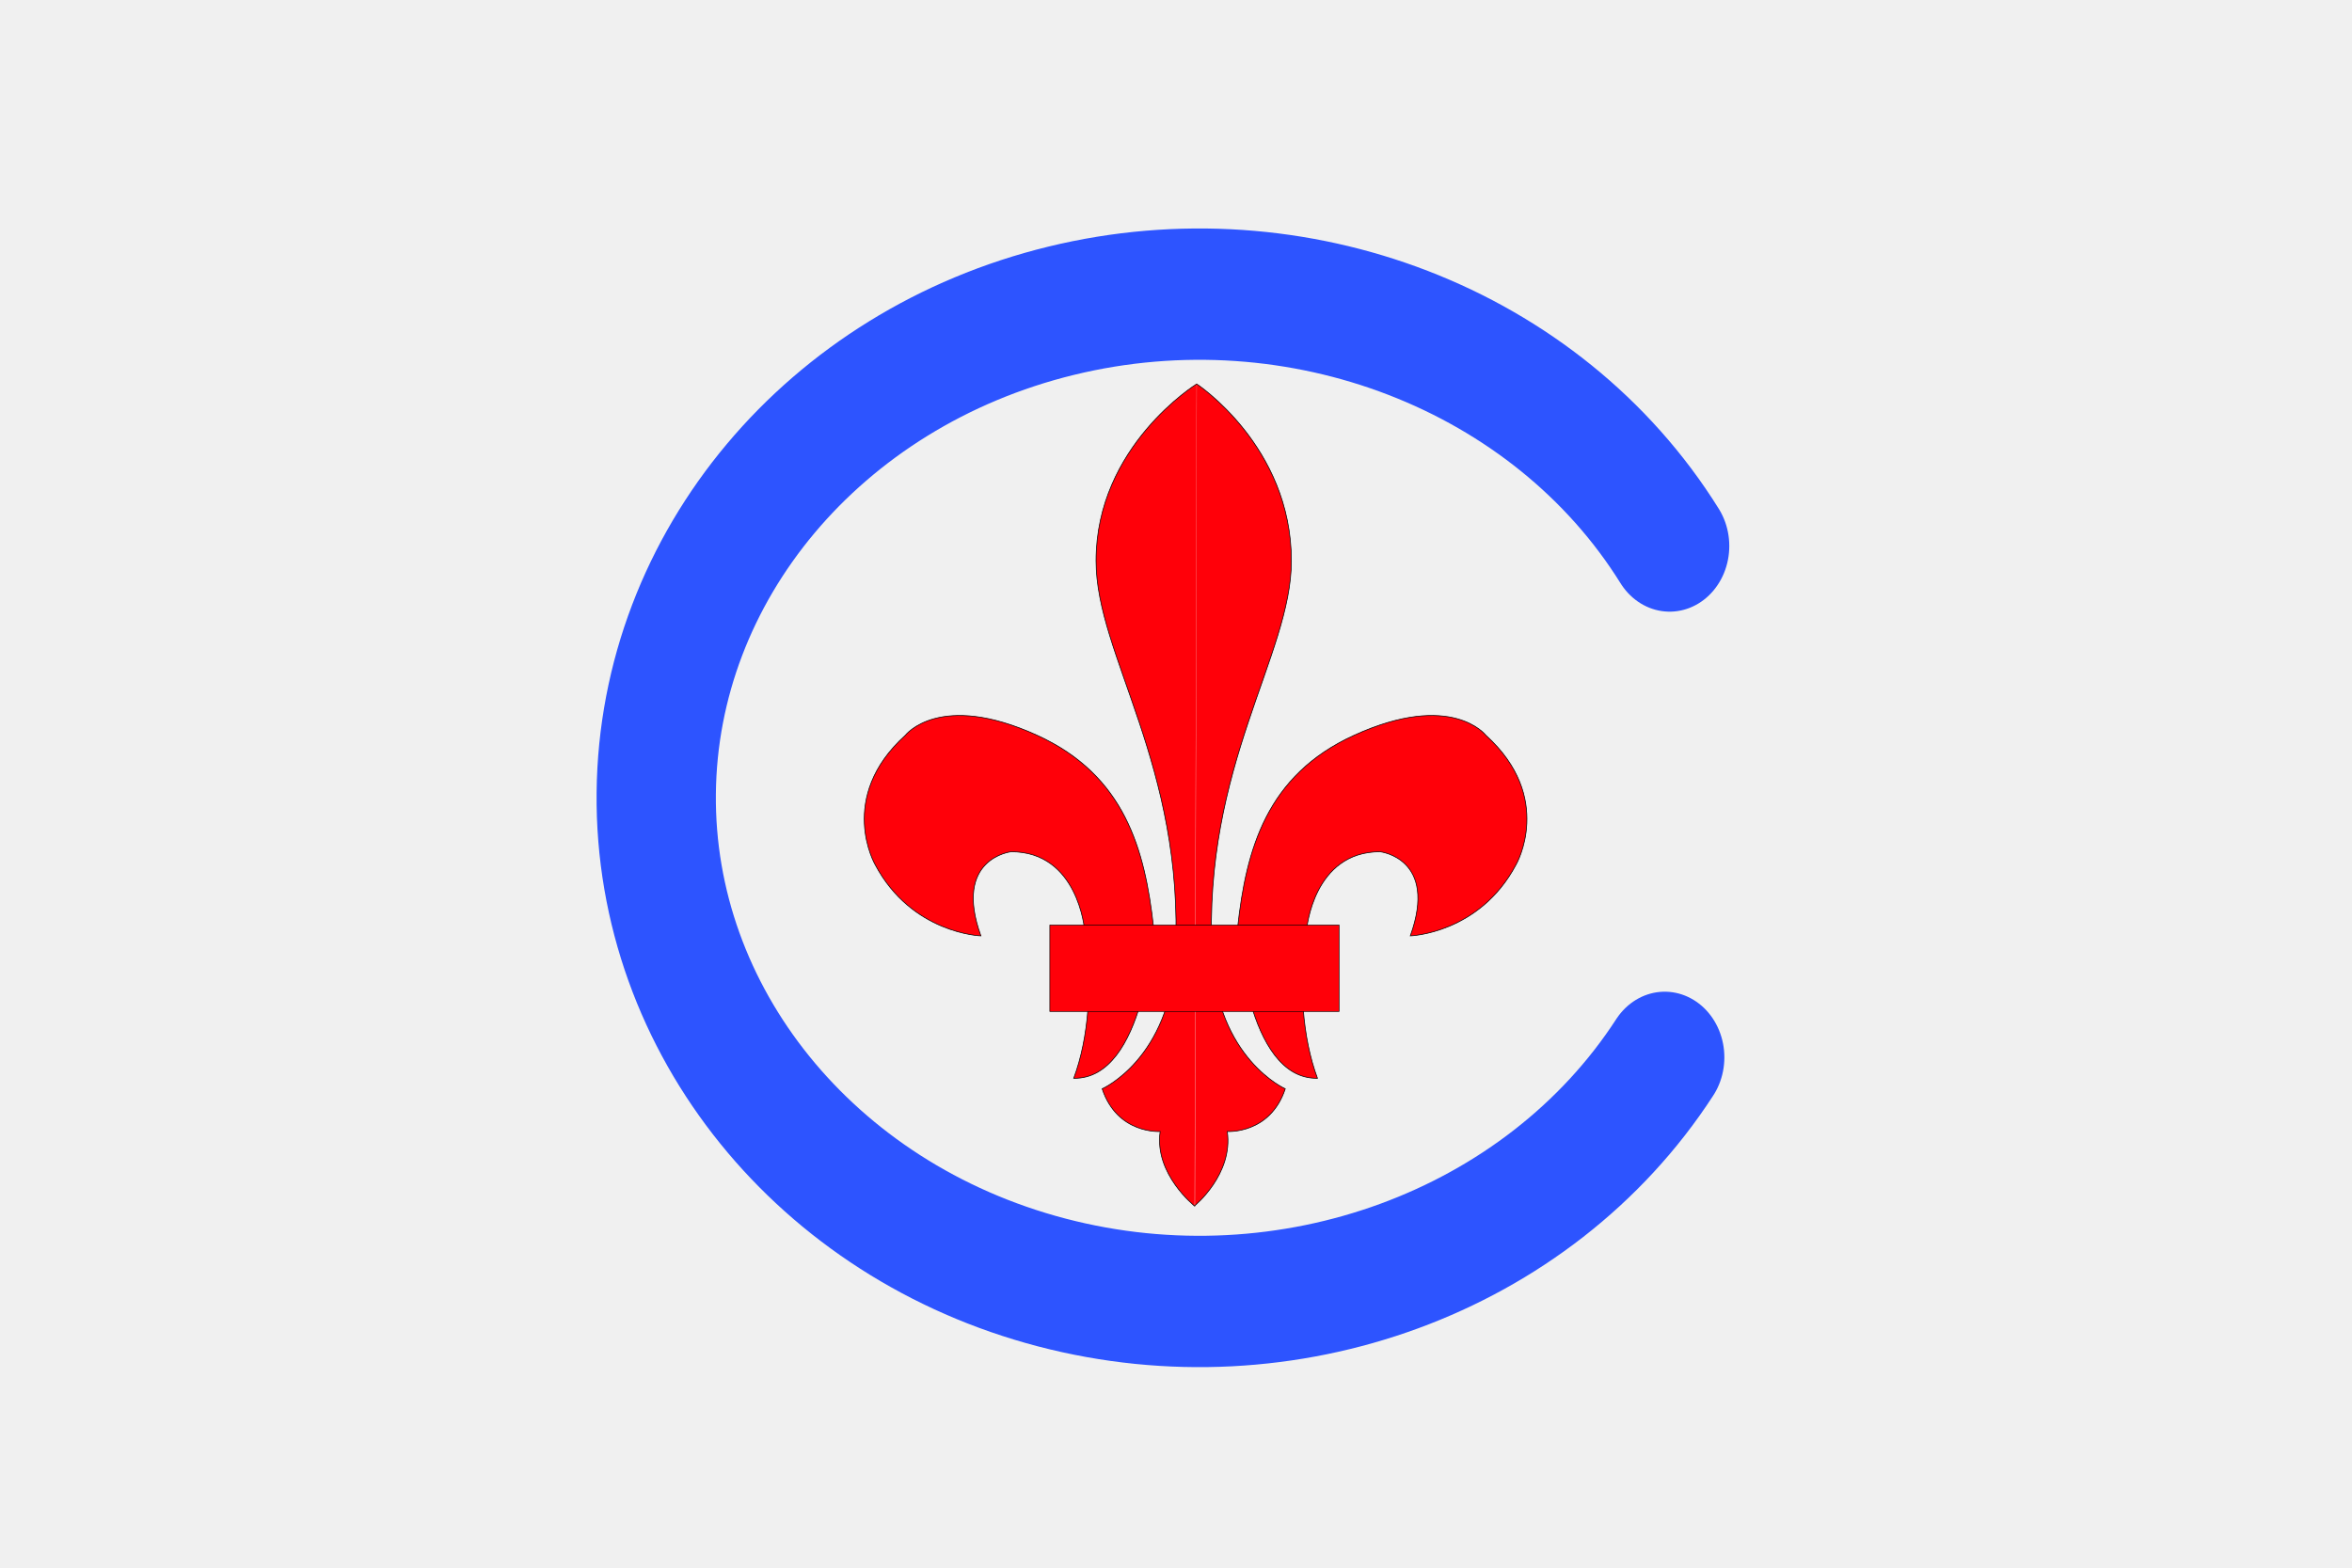
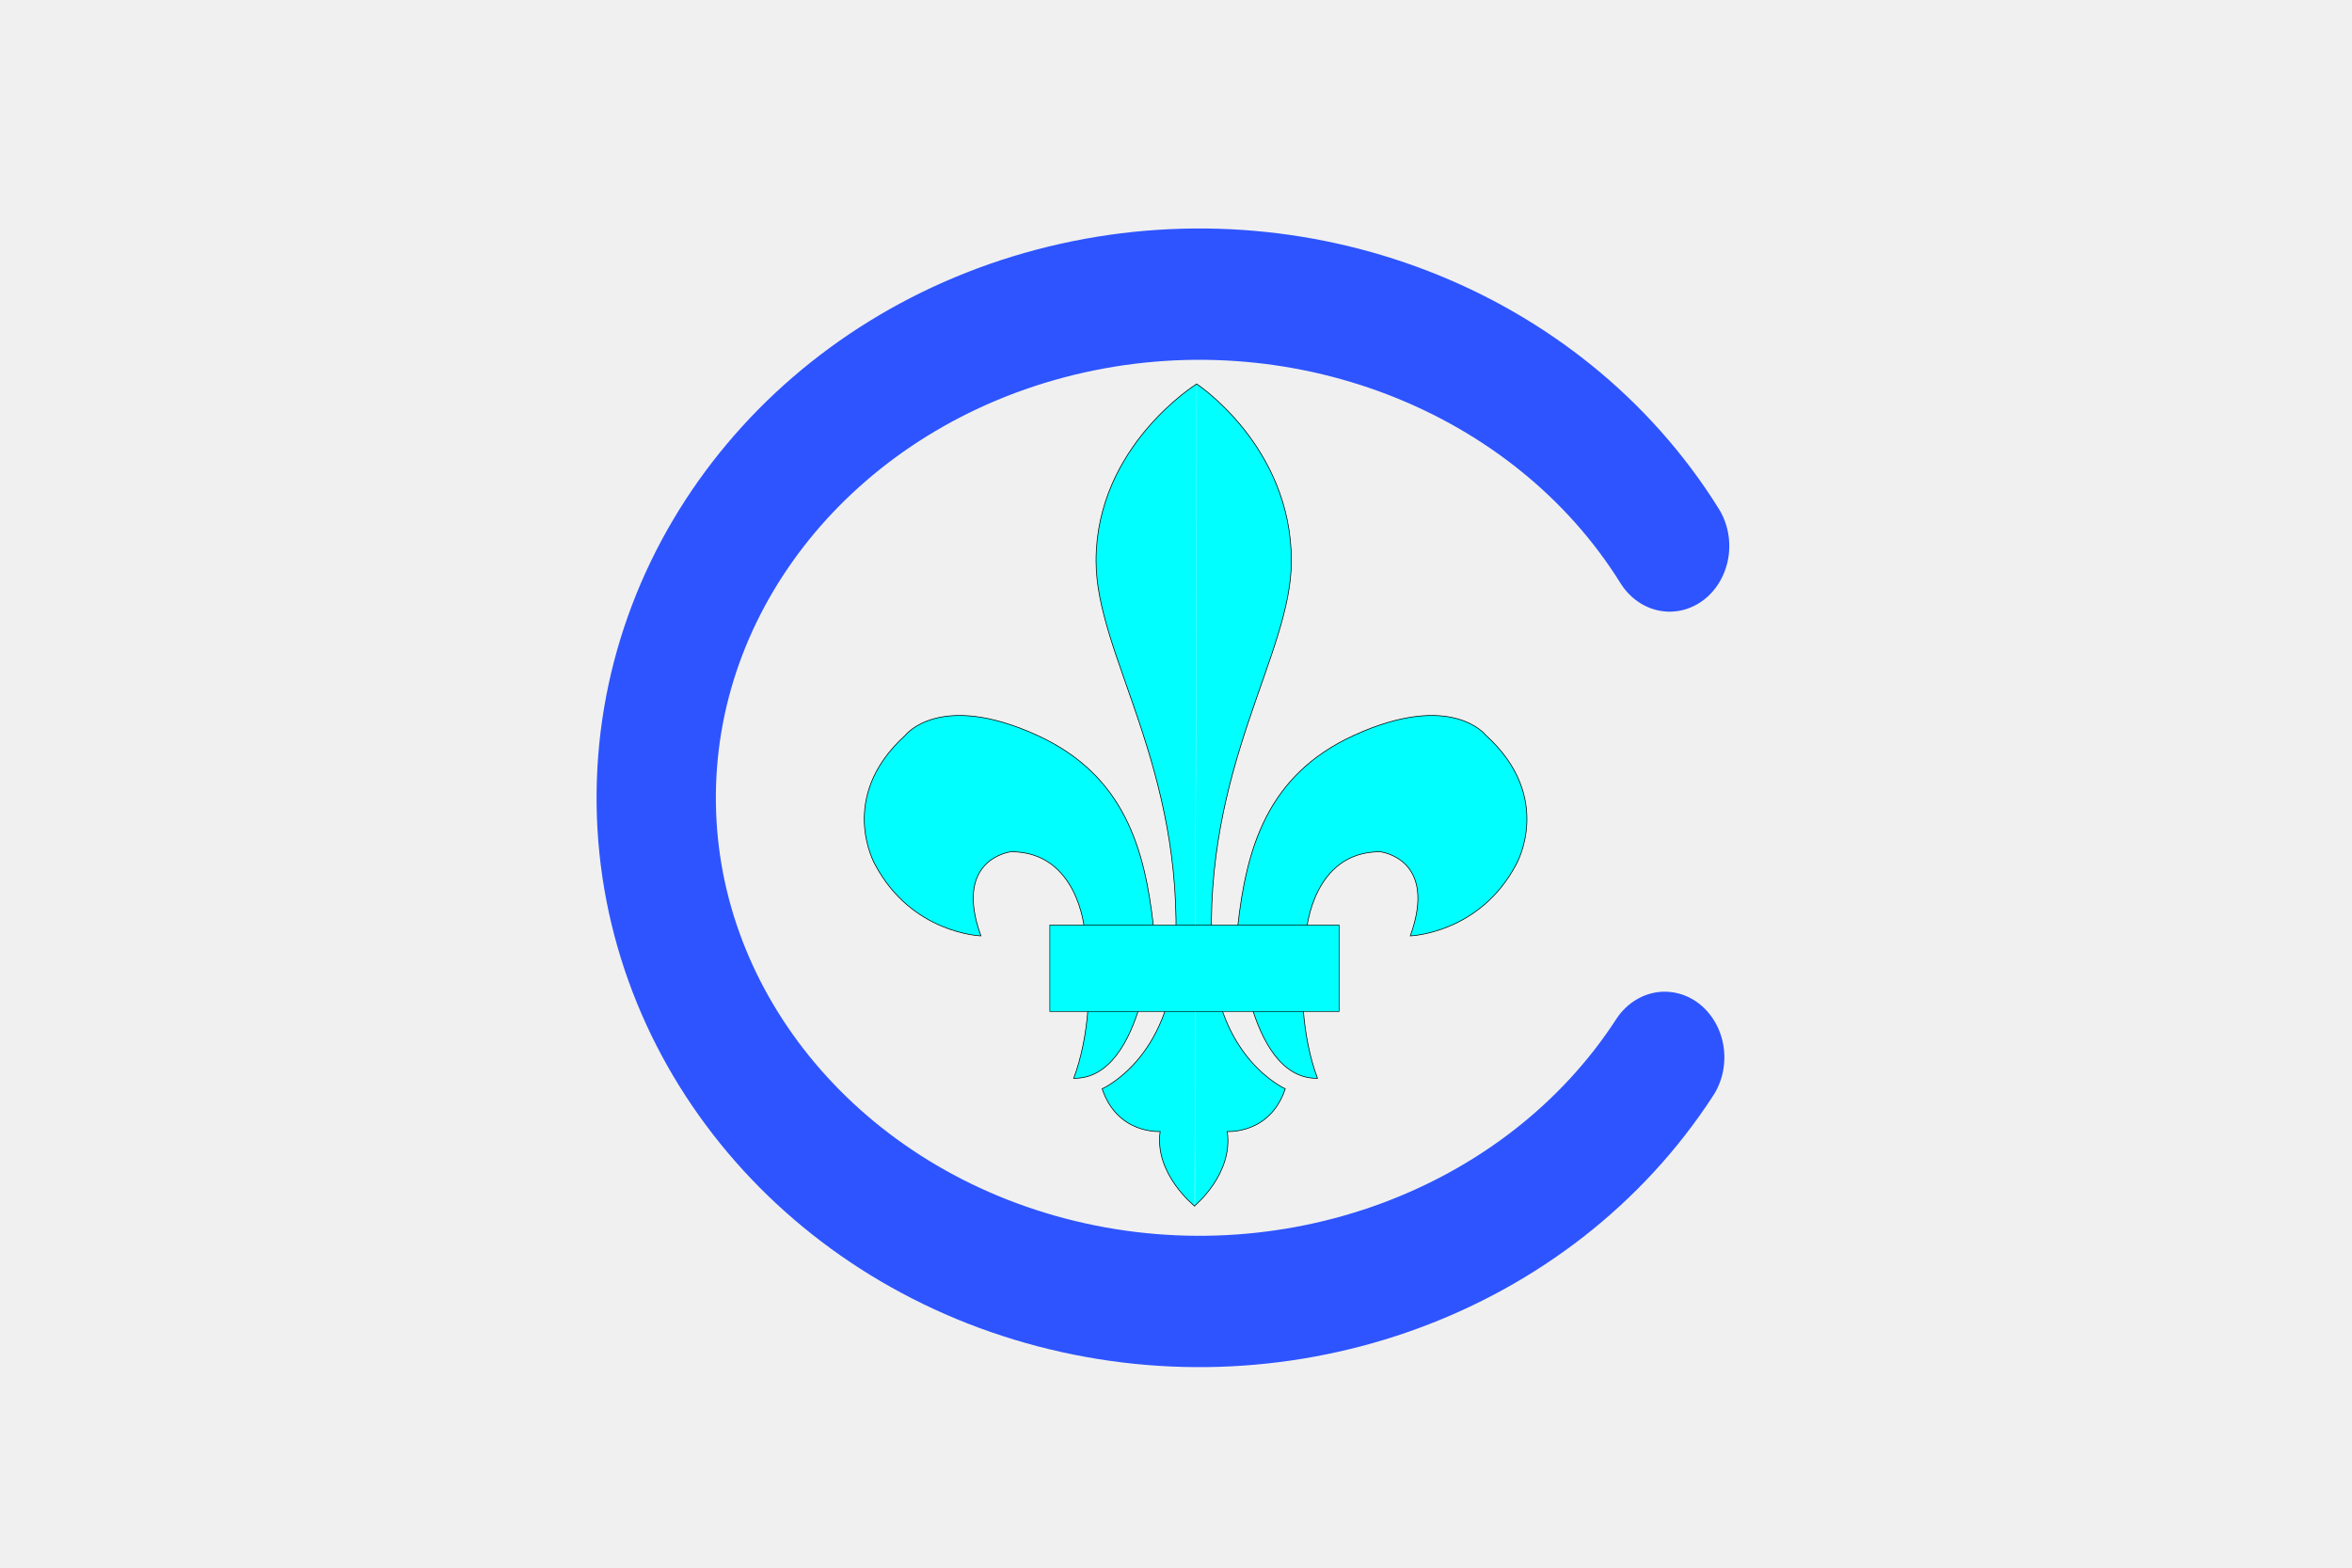
<svg xmlns="http://www.w3.org/2000/svg" xmlns:xlink="http://www.w3.org/1999/xlink" version="1.1" width="1800" height="1200" id="CScout_logo">
  <defs id="defs2874">
    <g id="f">
      <rect x="-50" y="-30" height="60" width="100" fill="#28166f" id="rect2877" />
      <g transform="translate(0,-20)" fill="#fff" id="g2879">
        <path d="M -1.212,27.818 C -1.212,22.175 -2.091,20.471 -4.542,13.98 C -5.709,10.888 -5.024,7.103 -2.858,3.601 C -2.082,2.346 -1.114,1.214 0,0 C 1.114,1.214 2.082,2.346 2.858,3.601 C 5.024,7.103 5.709,10.888 4.542,13.98 C 2.091,20.471 1.212,22.175 1.212,27.818 z" id="path2881" />
        <path d="M 2.922,27.672 C 2.922,21.721 5.239,17.829 8.501,16.66 C 9.949,16.141 11.808,16.387 13.519,18.107 C 15.638,20.236 16.255,26.1 10.036,27.228 C 10.694,26.272 10.655,24.147 9.322,23.441 C 8.331,22.916 7.209,23.188 6.646,23.564 C 5.822,24.116 4.917,25.67 4.967,27.672 z" id="rwi" />
        <path d="M 1.777,30.183 C 1.79,32.191 2.795,33.518 4.516,34.257 C 4.295,34.955 3.257,36.378 1.831,36.281 C 1.55,37.787 1.282,38.632 0,40 C -1.282,38.632 -1.55,37.787 -1.831,36.281 C -3.257,36.378 -4.295,34.955 -4.516,34.257 C -2.795,33.518 -1.79,32.191 -1.777,30.183 z" id="path2884" />
        <use xlink:href="#rwi" transform="scale(-1,1)" id="use2886" />
        <rect height="3.218" width="15.846" x="-7.923" y="27.331" id="rect2888" />
      </g>
    </g>
  </defs>
  <rect style="opacity:1;fill:none;fill-opacity:1;stroke:none;stroke-width:39.7;stroke-linecap:round;stroke-linejoin:round;stroke-miterlimit:0.2;stroke-dasharray:none;stroke-opacity:1" id="rect6489" width="266.31" height="478.075" x="-410.695" y="1873.797" />
-   <path id="path6465" style="fill:#ff0009;fill-opacity:1;fill-rule:evenodd;stroke:black;stroke-width:0.515px;stroke-linecap:butt;stroke-linejoin:miter;stroke-opacity:1" d="M 914.257,923.006 C 914.257,923.006 943.926,898.823 939.254,866.121 C 939.254,866.121 971.955,868.457 983.634,833.42 C 983.634,833.42 931.437,810.448 927.575,730.645 C 920.568,585.825 988.306,501.736 988.306,429.326 C 988.306,341.399 915.767,293.85 915.767,293.85 M 914.516,923.419 C 914.516,923.419 883.195,898.823 887.866,866.121 C 887.866,866.121 855.165,868.457 843.486,833.42 C 843.486,833.42 895.684,810.448 899.545,730.645 C 906.553,585.825 838.815,501.736 838.815,429.326 C 838.815,341.399 915.896,293.85 915.896,293.85" />
-   <path style="fill:#ff0009;fill-opacity:1;fill-rule:evenodd;stroke:black;stroke-width:0.515px;stroke-linecap:butt;stroke-linejoin:miter;stroke-opacity:1" d="M 1079.303,716.392 C 1079.303,716.392 1132.156,714.74 1160.235,661.887 C 1160.235,661.887 1189.965,610.685 1137.111,562.787 C 1137.111,562.787 1111.018,528.761 1036.36,562.787 C 969.132,593.387 953.777,650.325 947.17,709.785 C 947.17,709.785 953.31,826.28 1008.282,825.401 C 996.819,794.638 993.417,752.728 1000.023,711.437 C 1000.023,711.437 1004.978,651.977 1056.18,651.977 C 1056.18,651.977 1100.775,656.932 1079.303,716.392 z " id="path6473" />
-   <path id="path6475" d="M 750.697,716.392 C 750.697,716.392 697.843,714.74 669.765,661.887 C 669.765,661.887 640.035,610.685 692.888,562.787 C 692.888,562.787 718.981,528.761 793.64,562.787 C 860.868,593.387 876.223,650.325 882.83,709.785 C 882.83,709.785 876.689,826.28 821.718,825.401 C 833.18,794.638 836.583,752.728 829.976,711.437 C 829.976,711.437 825.021,651.977 773.82,651.977 C 773.82,651.977 729.225,656.932 750.697,716.392 z " style="fill:#ff0009;fill-opacity:1;fill-rule:evenodd;stroke:black;stroke-width:0.515px;stroke-linecap:butt;stroke-linejoin:miter;stroke-opacity:1" />
-   <rect style="fill:#ff0009;fill-opacity:1;stroke:black;stroke-width:0.452;stroke-linecap:round;stroke-linejoin:miter;stroke-miterlimit:4;stroke-dasharray:none;stroke-opacity:1" id="rect6477" width="221.386" height="66.129" x="803.444" y="708.102" />
+   <g id="g2394" style="fill:#00ffff">
+     <path d="M 914.257,923.006 C 914.257,923.006 943.926,898.823 939.254,866.121 C 939.254,866.121 971.955,868.457 983.634,833.42 C 983.634,833.42 931.437,810.448 927.575,730.645 C 920.568,585.825 988.306,501.736 988.306,429.326 C 988.306,341.399 915.767,293.85 915.767,293.85 M 914.516,923.419 C 914.516,923.419 883.195,898.823 887.866,866.121 C 887.866,866.121 855.165,868.457 843.486,833.42 C 843.486,833.42 895.684,810.448 899.545,730.645 C 906.553,585.825 838.815,501.736 838.815,429.326 C 838.815,341.399 915.896,293.85 915.896,293.85" style="fill:#00ffff;fill-opacity:1;fill-rule:evenodd;stroke:black;stroke-width:0.515px;stroke-linecap:butt;stroke-linejoin:miter;stroke-opacity:1" id="path6465" />
+     <path id="path6473" d="M 1079.303,716.392 C 1079.303,716.392 1132.156,714.74 1160.235,661.887 C 1160.235,661.887 1189.965,610.685 1137.111,562.787 C 1137.111,562.787 1111.018,528.761 1036.36,562.787 C 969.132,593.387 953.777,650.325 947.17,709.785 C 947.17,709.785 953.31,826.28 1008.282,825.401 C 996.819,794.638 993.417,752.728 1000.023,711.437 C 1000.023,711.437 1004.978,651.977 1056.18,651.977 C 1056.18,651.977 1100.775,656.932 1079.303,716.392 z " style="fill:#00ffff;fill-opacity:1;fill-rule:evenodd;stroke:black;stroke-width:0.515px;stroke-linecap:butt;stroke-linejoin:miter;stroke-opacity:1" />
+     <path style="fill:#00ffff;fill-opacity:1;fill-rule:evenodd;stroke:black;stroke-width:0.515px;stroke-linecap:butt;stroke-linejoin:miter;stroke-opacity:1" d="M 750.697,716.392 C 750.697,716.392 697.843,714.74 669.765,661.887 C 669.765,661.887 640.035,610.685 692.888,562.787 C 692.888,562.787 718.981,528.761 793.64,562.787 C 860.868,593.387 876.223,650.325 882.83,709.785 C 882.83,709.785 876.689,826.28 821.718,825.401 C 833.18,794.638 836.583,752.728 829.976,711.437 C 829.976,711.437 825.021,651.977 773.82,651.977 C 773.82,651.977 729.225,656.932 750.697,716.392 z " id="path6475" />
+     <rect y="708.102" x="803.444" height="66.129" width="221.386" id="rect6477" style="fill:#00ffff;fill-opacity:1;stroke:black;stroke-width:0.452;stroke-linecap:round;stroke-linejoin:miter;stroke-miterlimit:4;stroke-dasharray:none;stroke-opacity:1" />
+   </g>
  <path style="fill:none;fill-opacity:1;stroke:#2d54ff;stroke-width:111.7;stroke-linecap:round;stroke-linejoin:miter;stroke-miterlimit:4;stroke-dasharray:none;stroke-opacity:1" id="path12696" d="M 1470.575,2465.141 A 508.556,428.342 0 1 1 1475.182,2030.214" transform="matrix(0.817277,0,0,0.899989,72.15289,-1409.235)" />
</svg>
